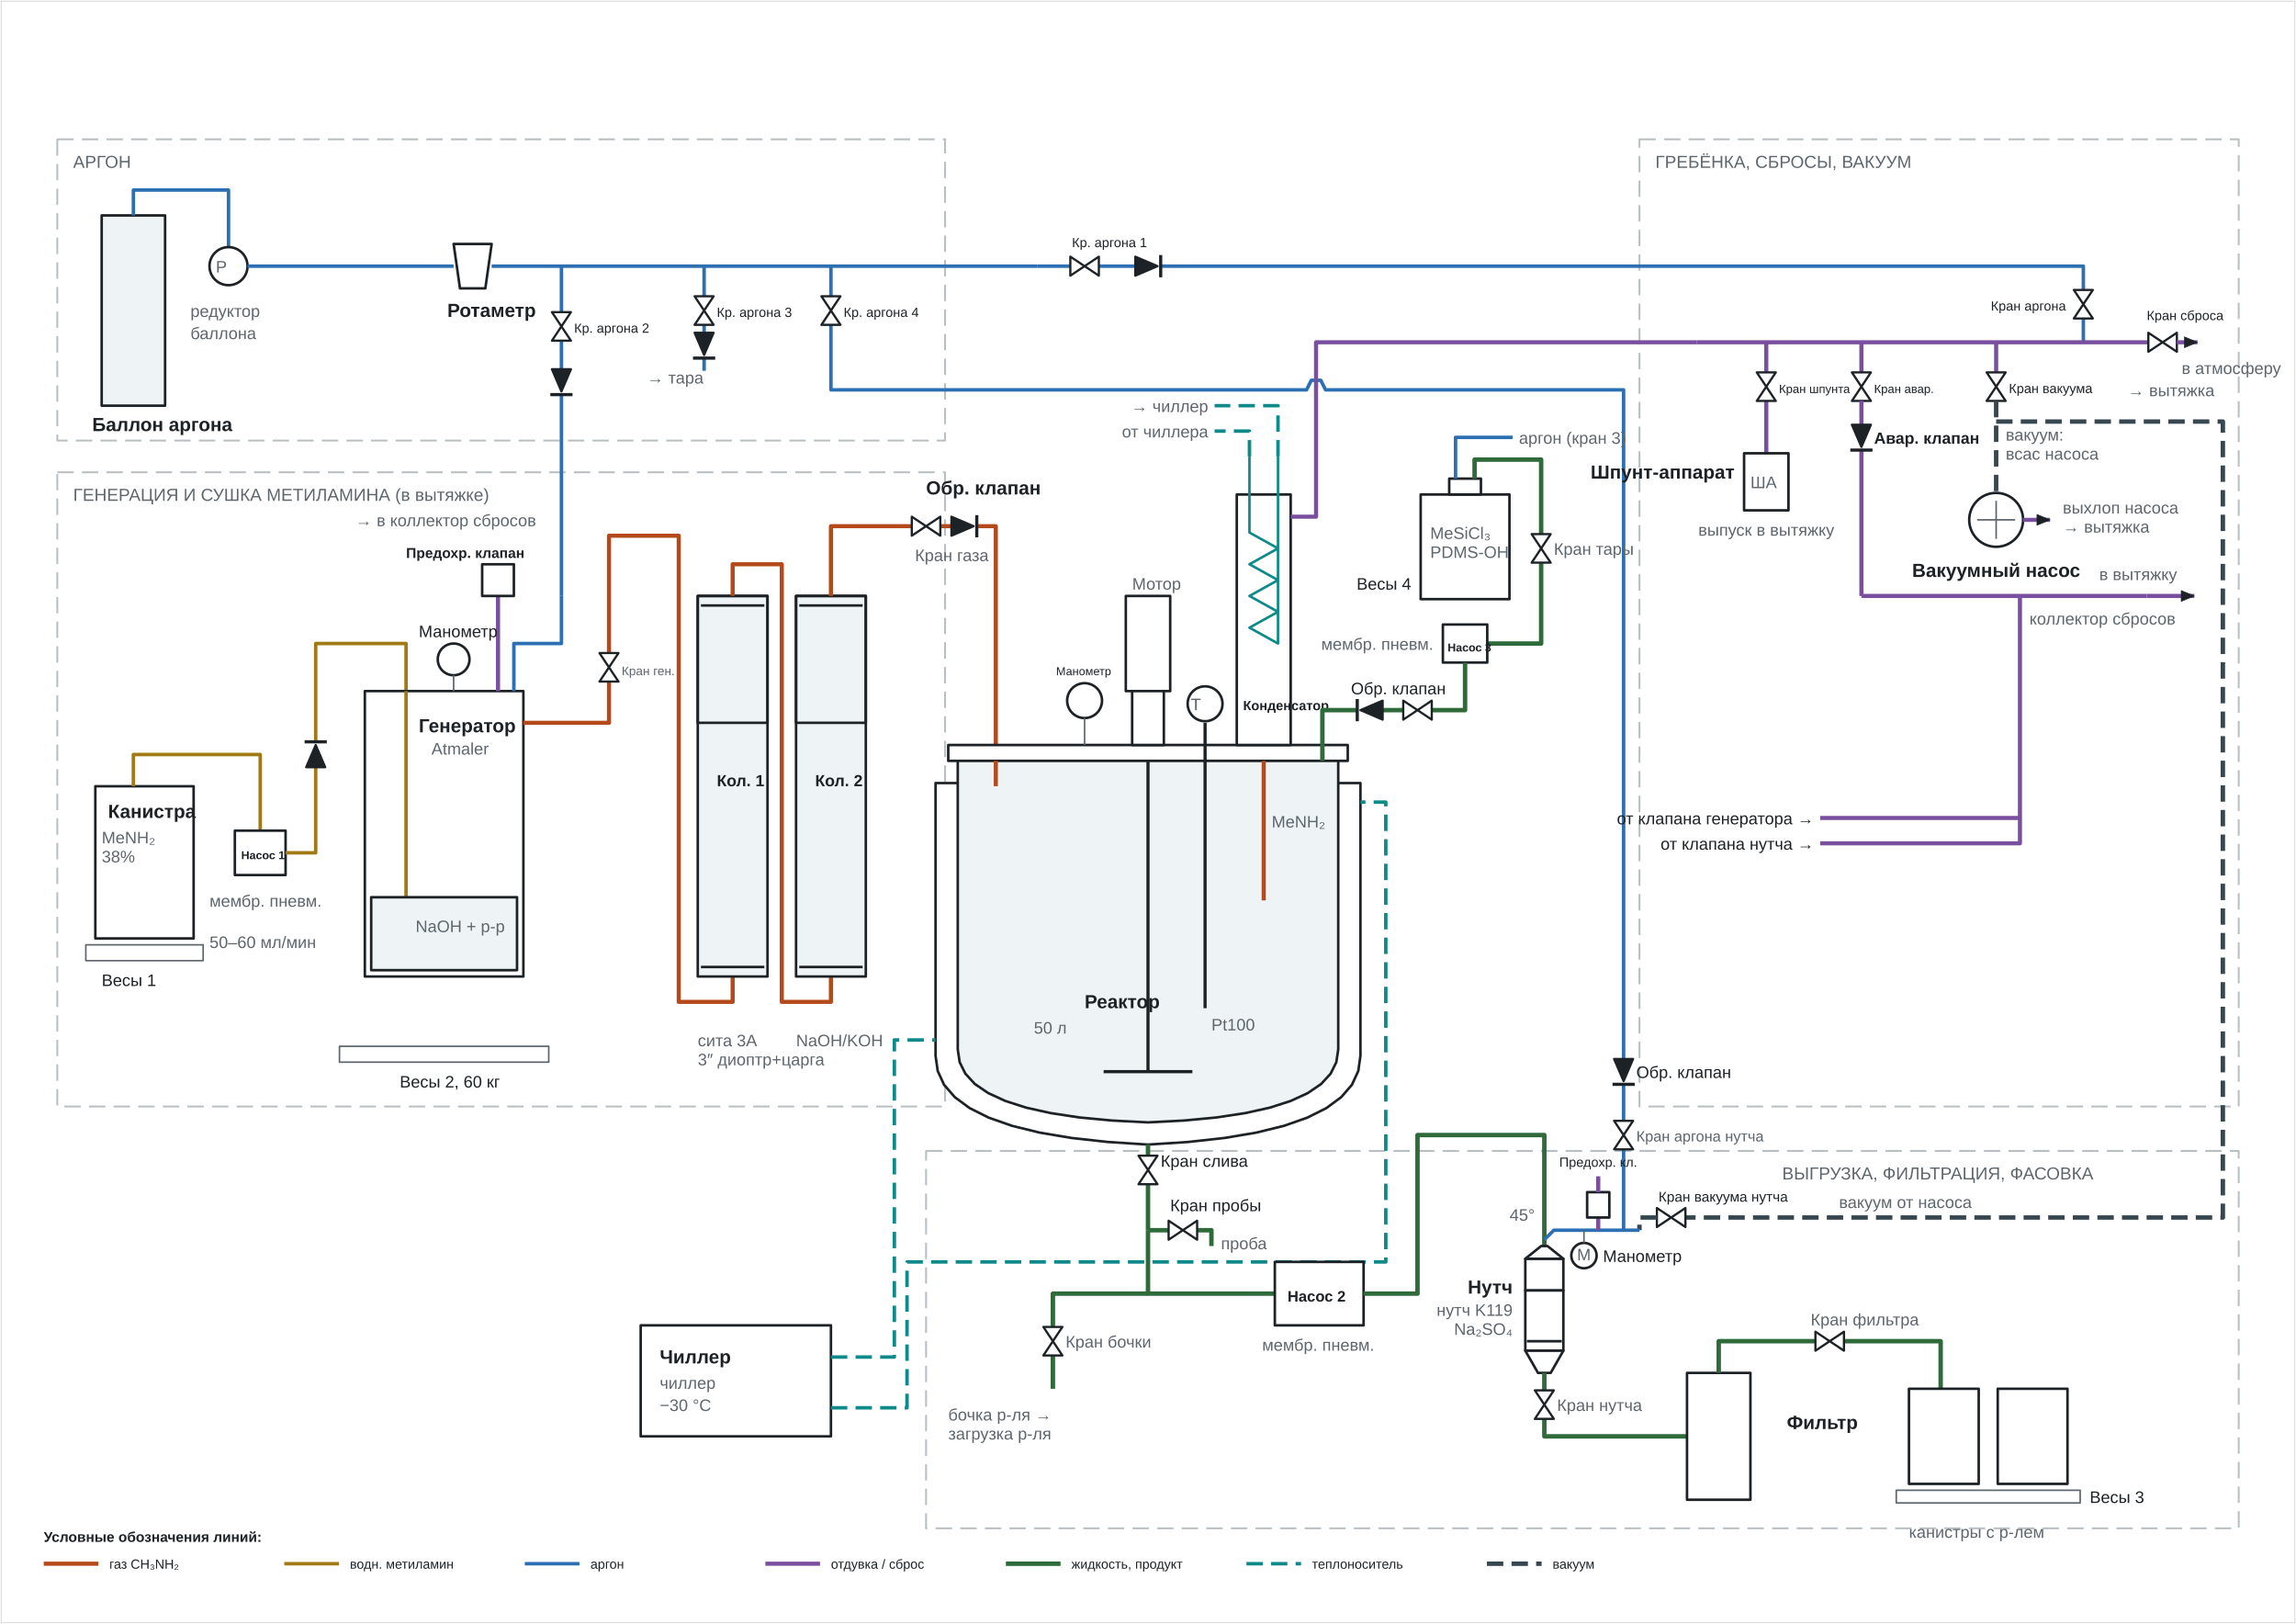
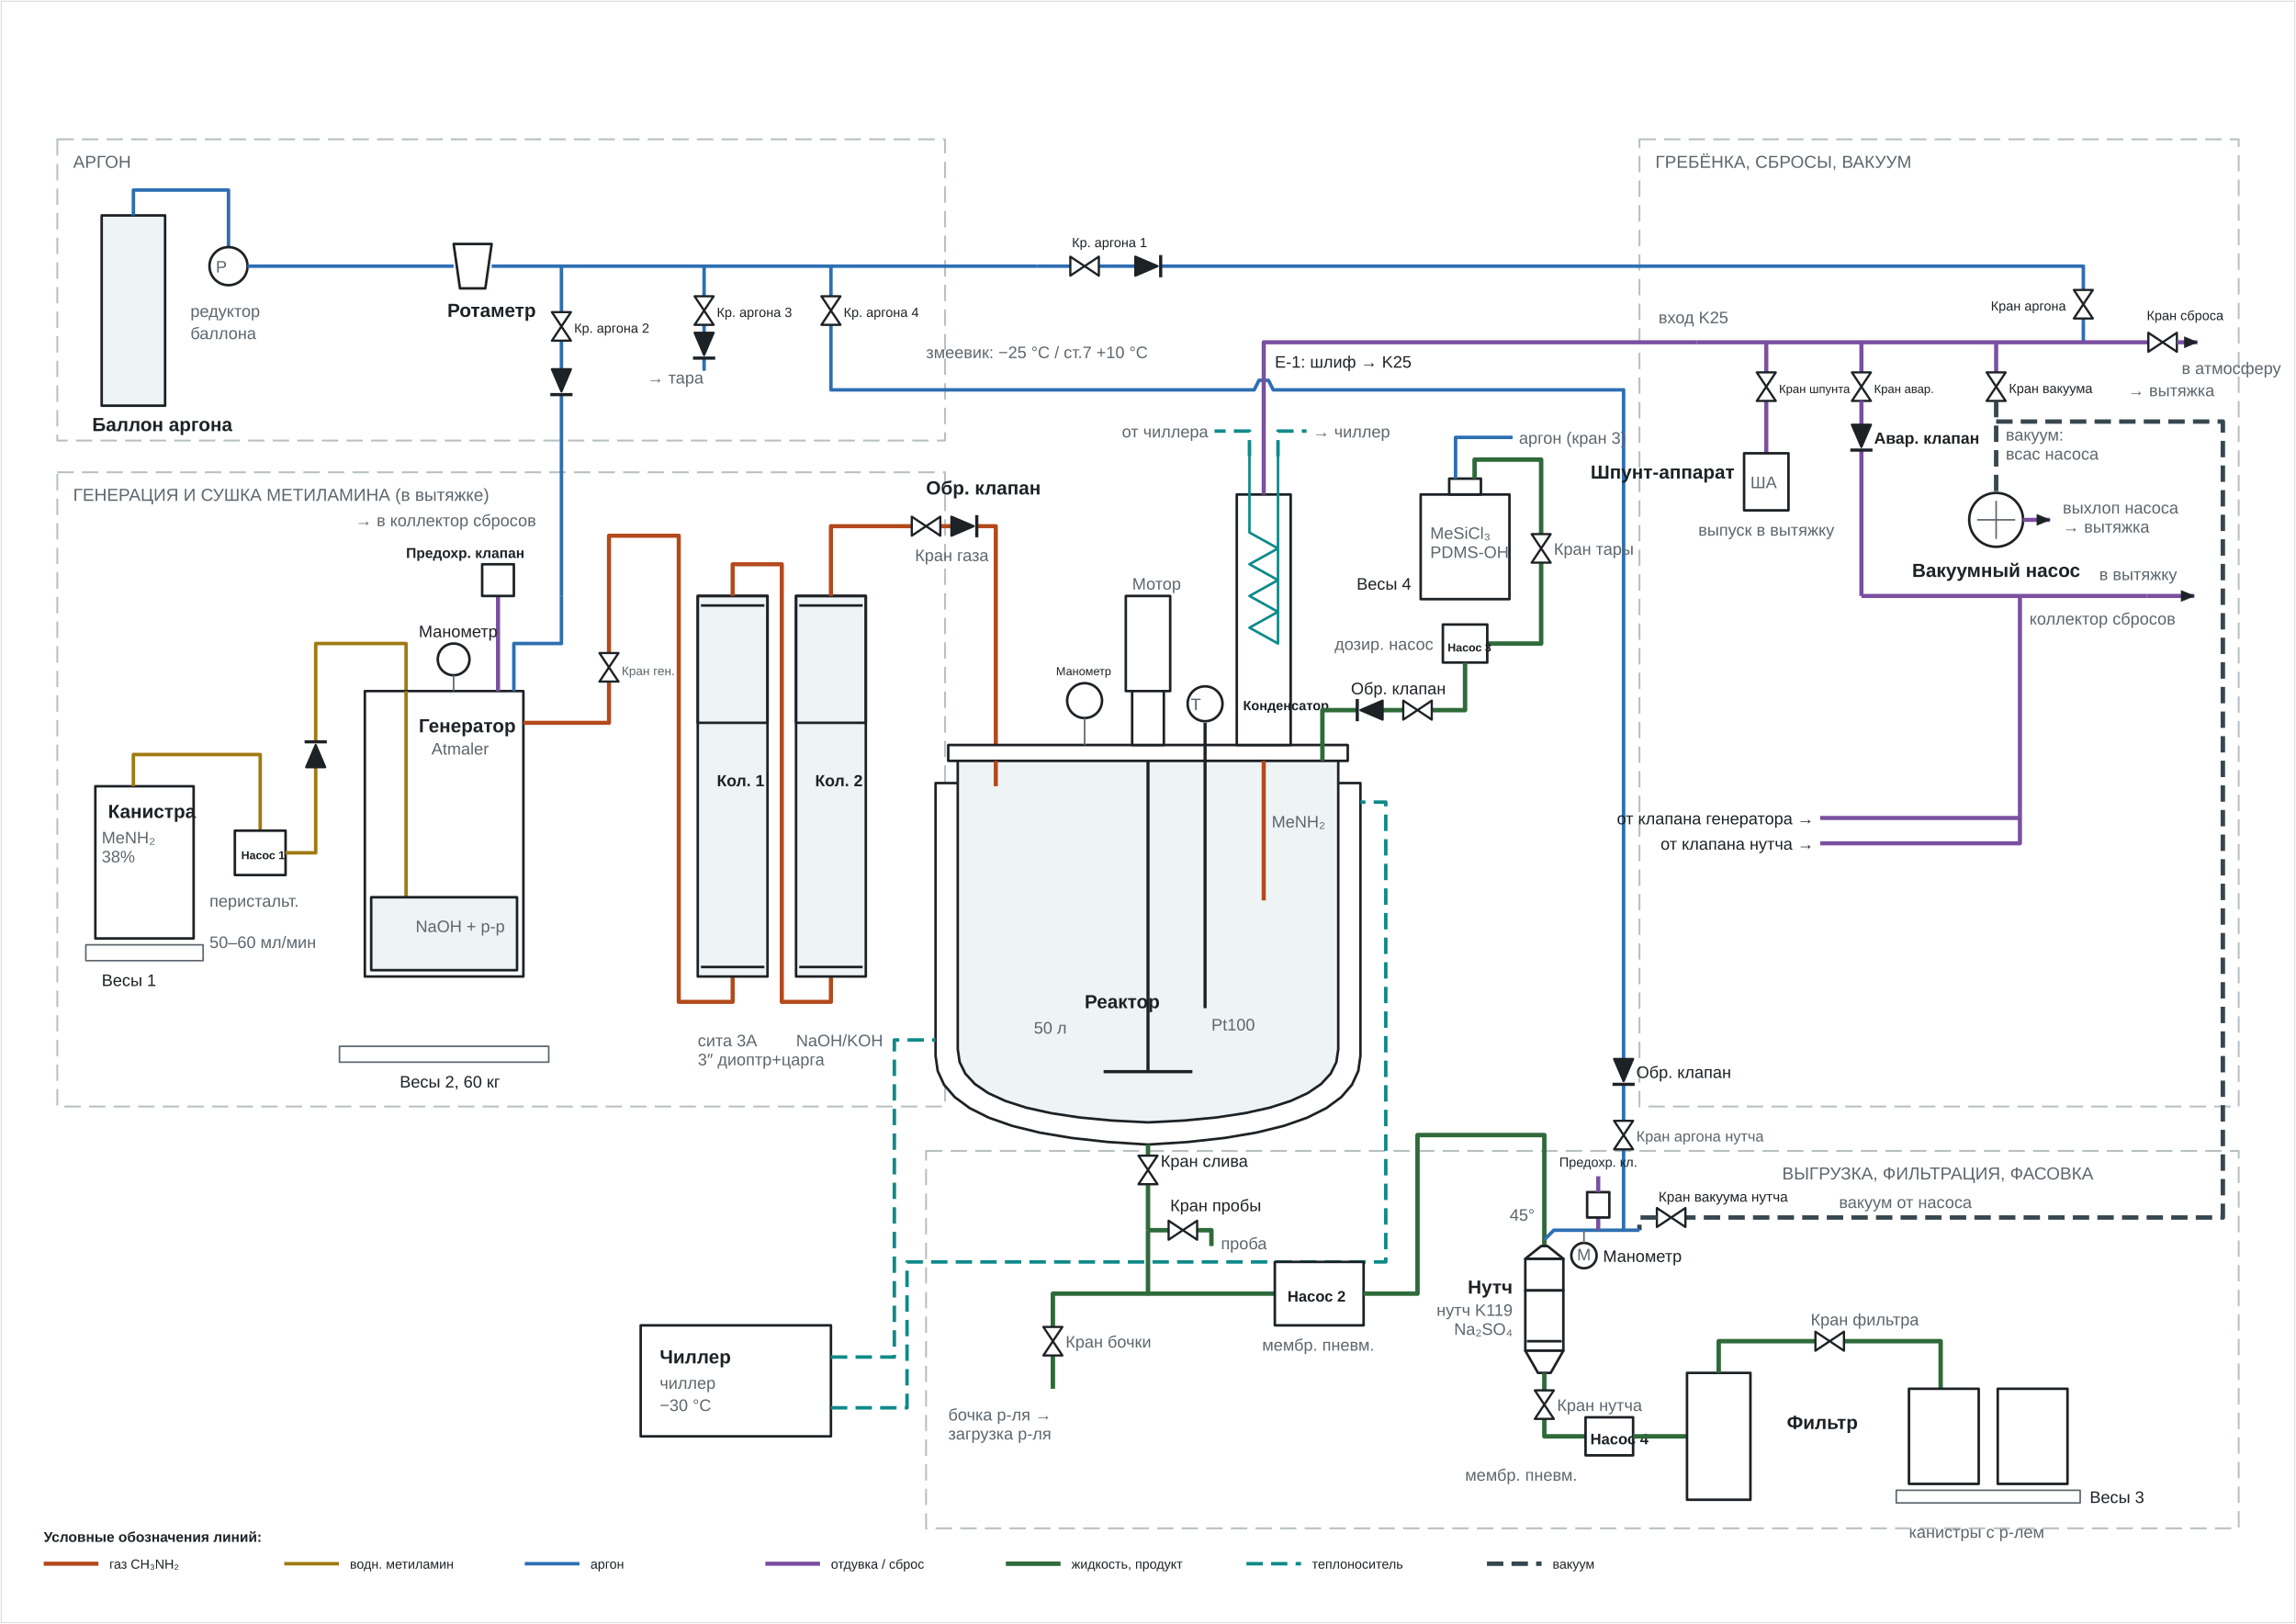
<svg xmlns="http://www.w3.org/2000/svg" viewBox="0 0 420.0 297.0" width="420.0mm" height="297.0mm" font-family="Arial, 'Liberation Sans', sans-serif">
  <rect width="100%" height="100%" fill="#fff" />
  <path d="M0.20,0.20 L419.80,0.20 L419.80,296.80 L0.20,296.80 Z" fill="none" stroke="#bbbbbb" stroke-width="0.1" stroke-linejoin="round" />
  <path d="M10.48,25.48 L172.88,25.48 L172.88,80.58 L10.48,80.58 Z" fill="none" stroke="#b9c0c3" stroke-width="0.348" stroke-dasharray="3 1.5" stroke-linejoin="round" />
  <text x="13.38" y="30.70" font-size="3.19" text-anchor="start" fill="#5d666d">АРГОН</text>
  <path d="M10.48,86.38 L172.88,86.38 L172.88,202.38 L10.48,202.38 Z" fill="none" stroke="#b9c0c3" stroke-width="0.348" stroke-dasharray="3 1.5" stroke-linejoin="round" />
  <text x="13.38" y="91.60" font-size="3.19" text-anchor="start" fill="#5d666d">ГЕНЕРАЦИЯ И СУШКА МЕТИЛАМИНА (в вытяжке)</text>
  <path d="M299.90,25.48 L409.52,25.48 L409.52,202.38 L299.90,202.38 Z" fill="none" stroke="#b9c0c3" stroke-width="0.348" stroke-dasharray="3 1.5" stroke-linejoin="round" />
  <text x="302.80" y="30.70" font-size="3.19" text-anchor="start" fill="#5d666d">ГРЕБЁНКА, СБРОСЫ, ВАКУУМ</text>
  <path d="M169.40,210.50 L409.52,210.50 L409.52,279.52 L169.40,279.52 Z" fill="none" stroke="#b9c0c3" stroke-width="0.348" stroke-dasharray="3 1.5" stroke-linejoin="round" />
  <text x="326.00" y="215.72" font-size="3.19" text-anchor="start" fill="#5d666d">ВЫГРУЗКА, ФИЛЬТРАЦИЯ, ФАСОВКА</text>
  <path d="M18.60,39.40 L30.20,39.40 L30.20,74.20 L18.60,74.20 Z" fill="#eef3f5" stroke="#1d2226" stroke-width="0.464" stroke-linejoin="round" />
  <text x="16.86" y="78.84" font-size="3.48" text-anchor="start" fill="#1d2226" font-weight="bold">Баллон аргона</text>
  <path d="M24.40,39.40 L24.40,34.76 L41.80,34.76 L41.80,45.20" fill="none" stroke="#2d6fb3" stroke-width="0.638" stroke-linejoin="round" />
  <circle cx="41.80" cy="48.68" r="3.48" fill="#ffffff" stroke="#1d2226" stroke-width="0.464" />
  <text x="39.48" y="49.84" font-size="3.045" text-anchor="start" fill="#5d666d">Р</text>
  <text x="34.84" y="57.96" font-size="3.045" text-anchor="start" fill="#5d666d">редуктор</text>
  <text x="34.84" y="62.02" font-size="3.045" text-anchor="start" fill="#5d666d">баллона</text>
  <path d="M45.28,48.68 L82.98,48.68" fill="none" stroke="#2d6fb3" stroke-width="0.638" stroke-linejoin="round" />
  <path d="M82.98,44.62 L89.94,44.62 L88.78,52.74 L84.14,52.74 Z" fill="#ffffff" stroke="#1d2226" stroke-width="0.464" stroke-linejoin="round" />
  <text x="81.82" y="57.96" font-size="3.48" text-anchor="start" fill="#1d2226" font-weight="bold">Ротаметр</text>
  <path d="M89.94,48.68 L169.40,48.68 L189.70,48.68" fill="none" stroke="#2d6fb3" stroke-width="0.638" stroke-linejoin="round" />
  <path d="M102.70,48.68 L102.70,57.09" fill="none" stroke="#2d6fb3" stroke-width="0.638" stroke-linejoin="round" />
  <path d="M102.70,62.31 L102.70,67.53" fill="none" stroke="#2d6fb3" stroke-width="0.638" stroke-linejoin="round" />
  <path d="M102.70,72.17 L102.70,109.00" fill="none" stroke="#2d6fb3" stroke-width="0.638" stroke-linejoin="round" />
  <path d="M100.96,57.09 L104.44,62.31 L100.96,62.31 L104.44,57.09 Z" fill="#ffffff" stroke="#1d2226" stroke-width="0.406" stroke-linejoin="round" />
  <text x="105.02" y="60.86" font-size="2.436" text-anchor="start" fill="#1d2226">Кр. аргона 2</text>
  <path d="M100.96,67.53 L102.70,71.59 L104.44,67.53 Z" fill="#1d2226" stroke="#1d2226" stroke-width="0.406" stroke-linejoin="round" />
  <path d="M100.67,72.17 L104.73,72.17" fill="none" stroke="#1d2226" stroke-width="0.58" stroke-linejoin="round" />
  <path d="M128.80,48.68 L128.80,54.19" fill="none" stroke="#2d6fb3" stroke-width="0.638" stroke-linejoin="round" />
  <path d="M128.80,59.41 L128.80,60.86" fill="none" stroke="#2d6fb3" stroke-width="0.638" stroke-linejoin="round" />
  <path d="M128.80,65.50 L128.80,67.82" fill="none" stroke="#2d6fb3" stroke-width="0.638" stroke-linejoin="round" />
  <path d="M127.06,54.19 L130.54,59.41 L127.06,59.41 L130.54,54.19 Z" fill="#ffffff" stroke="#1d2226" stroke-width="0.406" stroke-linejoin="round" />
  <path d="M127.06,60.86 L128.80,64.92 L130.54,60.86 Z" fill="#1d2226" stroke="#1d2226" stroke-width="0.406" stroke-linejoin="round" />
  <path d="M126.77,65.50 L130.83,65.50" fill="none" stroke="#1d2226" stroke-width="0.58" stroke-linejoin="round" />
  <text x="131.12" y="57.96" font-size="2.436" text-anchor="start" fill="#1d2226">Кр. аргона 3</text>
  <text x="118.36" y="70.14" font-size="3.045" text-anchor="start" fill="#5d666d">→ тара</text>
  <path d="M152.00,48.68 L152.00,54.19" fill="none" stroke="#2d6fb3" stroke-width="0.638" stroke-linejoin="round" />
-   <path d="M152.00,59.41 L152.00,71.30 L239.00,71.30 L239.87,69.56 L241.61,69.56 L242.48,71.30 L297.00,71.30 L297.00,193.68" fill="none" stroke="#2d6fb3" stroke-width="0.638" stroke-linejoin="round" />
+   <path d="M152.00,59.41 L152.00,71.30 L229.43,71.30 L230.30,69.56 L232.04,69.56 L232.91,71.30 L297.00,71.30 L297.00,193.68" fill="none" stroke="#2d6fb3" stroke-width="0.638" stroke-linejoin="round" />
  <path d="M297.00,198.32 L297.00,204.99" fill="none" stroke="#2d6fb3" stroke-width="0.638" stroke-linejoin="round" />
  <path d="M297.00,210.21 L297.00,225.00" fill="none" stroke="#2d6fb3" stroke-width="0.638" stroke-linejoin="round" />
  <path d="M150.26,54.19 L153.74,59.41 L150.26,59.41 L153.74,54.19 Z" fill="#ffffff" stroke="#1d2226" stroke-width="0.406" stroke-linejoin="round" />
  <text x="154.32" y="57.96" font-size="2.436" text-anchor="start" fill="#1d2226">Кр. аргона 4</text>
  <path d="M295.26,193.68 L297.00,197.74 L298.74,193.68 Z" fill="#1d2226" stroke="#1d2226" stroke-width="0.406" stroke-linejoin="round" />
  <path d="M294.97,198.32 L299.03,198.32" fill="none" stroke="#1d2226" stroke-width="0.58" stroke-linejoin="round" />
  <text x="299.32" y="197.16" font-size="3.045" text-anchor="start" fill="#1d2226">Обр. клапан</text>
  <path d="M295.26,204.99 L298.74,210.21 L295.26,210.21 L298.74,204.99 Z" fill="#ffffff" stroke="#1d2226" stroke-width="0.406" stroke-linejoin="round" />
  <text x="299.32" y="208.76" font-size="2.74" text-anchor="start" fill="#5d666d">Кран аргона нутча</text>
  <path d="M189.70,48.68 L195.79,48.68" fill="none" stroke="#2d6fb3" stroke-width="0.638" stroke-linejoin="round" />
  <path d="M201.01,48.68 L207.68,48.68" fill="none" stroke="#2d6fb3" stroke-width="0.638" stroke-linejoin="round" />
  <path d="M212.32,48.68 L381.10,48.68 L381.10,53.03" fill="none" stroke="#2d6fb3" stroke-width="0.638" stroke-linejoin="round" />
  <path d="M381.10,58.25 L381.10,62.60" fill="none" stroke="#2d6fb3" stroke-width="0.638" stroke-linejoin="round" />
  <path d="M195.79,46.94 L201.01,50.42 L201.01,46.94 L195.79,50.42 Z" fill="#ffffff" stroke="#1d2226" stroke-width="0.406" stroke-linejoin="round" />
  <text x="196.08" y="45.20" font-size="2.436" text-anchor="start" fill="#1d2226">Кр. аргона 1</text>
  <path d="M207.68,46.94 L211.74,48.68 L207.68,50.42 Z" fill="#1d2226" stroke="#1d2226" stroke-width="0.406" stroke-linejoin="round" />
  <path d="M212.32,46.65 L212.32,50.71" fill="none" stroke="#1d2226" stroke-width="0.58" stroke-linejoin="round" />
  <path d="M17.44,143.80 L35.42,143.80 L35.42,171.64 L17.44,171.64 Z" fill="#ffffff" stroke="#1d2226" stroke-width="0.464" stroke-linejoin="round" />
  <text x="19.76" y="149.60" font-size="3.48" text-anchor="start" fill="#1d2226" font-weight="bold">Канистра</text>
  <text x="18.60" y="154.24" font-size="3.045" text-anchor="start" fill="#5d666d">MeNH₂</text>
  <text x="18.60" y="157.72" font-size="3.045" text-anchor="start" fill="#5d666d">38%</text>
  <path d="M15.70,172.80 L37.16,172.80 L37.16,175.70 L15.70,175.70 Z" fill="none" stroke="#5d666d" stroke-width="0.29" stroke-linejoin="round" />
  <text x="18.60" y="180.34" font-size="3.045" text-anchor="start" fill="#1d2226">Весы 1</text>
  <path d="M24.40,143.80 L24.40,138.00 L47.60,138.00 L47.60,151.92" fill="none" stroke="#a07a12" stroke-width="0.638" stroke-linejoin="round" />
  <path d="M42.96,151.92 L52.24,151.92 L52.24,160.04 L42.96,160.04 Z" fill="#ffffff" stroke="#1d2226" stroke-width="0.464" stroke-linejoin="round" />
  <text x="44.12" y="157.14" font-size="2.088" text-anchor="start" fill="#1d2226" font-weight="bold">Насос 1</text>
-   <text x="38.32" y="165.84" font-size="3.045" text-anchor="start" fill="#5d666d">мембр. пневм.</text>
+   <text x="38.32" y="165.84" font-size="3.045" text-anchor="start" fill="#5d666d">перистальт.</text>
  <text x="38.32" y="173.38" font-size="3.045" text-anchor="start" fill="#5d666d">50–60 мл/мин</text>
  <path d="M52.24,155.98 L57.75,155.98 L57.75,140.32" fill="none" stroke="#a07a12" stroke-width="0.638" stroke-linejoin="round" />
  <path d="M57.75,135.68 L57.75,117.70 L74.28,117.70 L74.28,126.40" fill="none" stroke="#a07a12" stroke-width="0.638" stroke-linejoin="round" />
  <path d="M56.01,140.32 L57.75,136.26 L59.49,140.32 Z" fill="#1d2226" stroke="#1d2226" stroke-width="0.406" stroke-linejoin="round" />
  <path d="M55.72,135.68 L59.78,135.68" fill="none" stroke="#1d2226" stroke-width="0.58" stroke-linejoin="round" />
  <path d="M66.74,126.40 L95.74,126.40 L95.74,178.60 L66.74,178.60 Z" fill="#ffffff" stroke="#1d2226" stroke-width="0.464" stroke-linejoin="round" />
  <path d="M74.28,126.40 L74.28,172.80" fill="none" stroke="#a07a12" stroke-width="0.638" stroke-linejoin="round" />
  <path d="M67.90,164.10 L94.58,164.10 L94.58,177.44 L67.90,177.44 Z" fill="#eef3f5" stroke="#1d2226" stroke-width="0.464" stroke-linejoin="round" />
  <text x="76.02" y="170.48" font-size="3.045" text-anchor="start" fill="#5d666d">NaOH + р-р</text>
  <text x="76.60" y="133.94" font-size="3.48" text-anchor="start" fill="#1d2226" font-weight="bold">Генератор</text>
  <text x="78.92" y="138.00" font-size="3.045" text-anchor="start" fill="#5d666d">Atmaler</text>
  <path d="M62.10,191.36 L100.38,191.36 L100.38,194.26 L62.10,194.26 Z" fill="none" stroke="#5d666d" stroke-width="0.29" stroke-linejoin="round" />
  <text x="73.12" y="198.90" font-size="3.045" text-anchor="start" fill="#1d2226">Весы 2, 60 кг</text>
  <path d="M91.10,126.40 L91.10,117.70 L91.10,109.00" fill="none" stroke="#7a4fa0" stroke-width="0.754" stroke-linejoin="round" />
  <path d="M88.20,103.20 L94.00,103.20 L94.00,109.00 L88.20,109.00 Z" fill="#ffffff" stroke="#1d2226" stroke-width="0.464" stroke-linejoin="round" />
  <text x="74.28" y="102.04" font-size="2.61" text-anchor="start" fill="#1d2226" font-weight="bold">Предохр. клапан</text>
  <text x="65.00" y="96.24" font-size="3.045" text-anchor="start" fill="#5d666d">→ в коллектор сбросов</text>
  <circle cx="82.98" cy="120.60" r="2.90" fill="#ffffff" stroke="#1d2226" stroke-width="0.464" />
  <path d="M82.98,123.50 L82.98,126.40" fill="none" stroke="#5d666d" stroke-width="0.29" stroke-linejoin="round" />
  <text x="76.60" y="116.54" font-size="3.045" text-anchor="start" fill="#1d2226">Манометр</text>
  <path d="M102.70,109.00 L102.70,117.70 L94.00,117.70 L94.00,126.40" fill="none" stroke="#2d6fb3" stroke-width="0.638" stroke-linejoin="round" />
  <path d="M95.74,132.20 L111.40,132.20 L111.40,124.66" fill="none" stroke="#b4491b" stroke-width="0.754" stroke-linejoin="round" />
  <path d="M111.40,119.44 L111.40,97.98 L124.16,97.98 L124.16,183.24 L134.02,183.24 L134.02,178.60" fill="none" stroke="#b4491b" stroke-width="0.754" stroke-linejoin="round" />
  <path d="M109.66,119.44 L113.14,124.66 L109.66,124.66 L113.14,119.44 Z" fill="#ffffff" stroke="#1d2226" stroke-width="0.406" stroke-linejoin="round" />
  <text x="113.72" y="123.50" font-size="2.284" text-anchor="start" fill="#5d666d">Кран ген.</text>
  <path d="M127.64,109.00 L140.40,109.00 L140.40,178.60 L127.64,178.60 Z" fill="#eef3f5" stroke="#1d2226" stroke-width="0.464" stroke-linejoin="round" />
  <path d="M127.64,109.00 L140.40,109.00 L140.40,132.20 L127.64,132.20 Z" fill="none" stroke="#1d2226" stroke-width="0.464" stroke-linejoin="round" />
  <path d="M128.22,110.74 L139.82,110.74" fill="none" stroke="#1d2226" stroke-width="0.464" stroke-linejoin="round" />
  <path d="M128.22,176.86 L139.82,176.86" fill="none" stroke="#1d2226" stroke-width="0.464" stroke-linejoin="round" />
  <text x="131.12" y="143.80" font-size="2.958" text-anchor="start" fill="#1d2226" font-weight="bold">Кол. 1</text>
  <text x="127.64" y="191.36" font-size="3.045" text-anchor="start" fill="#5d666d">сита 3А</text>
  <text x="127.64" y="194.84" font-size="3.045" text-anchor="start" fill="#5d666d">3″ диоптр+царга</text>
  <path d="M134.02,109.00 L134.02,103.20 L143.01,103.20 L143.01,183.24 L152.00,183.24 L152.00,178.60" fill="none" stroke="#b4491b" stroke-width="0.754" stroke-linejoin="round" />
  <path d="M145.62,109.00 L158.38,109.00 L158.38,178.60 L145.62,178.60 Z" fill="#eef3f5" stroke="#1d2226" stroke-width="0.464" stroke-linejoin="round" />
  <path d="M145.62,109.00 L158.38,109.00 L158.38,132.20 L145.62,132.20 Z" fill="none" stroke="#1d2226" stroke-width="0.464" stroke-linejoin="round" />
  <path d="M146.20,110.74 L157.80,110.74" fill="none" stroke="#1d2226" stroke-width="0.464" stroke-linejoin="round" />
  <path d="M146.20,176.86 L157.80,176.86" fill="none" stroke="#1d2226" stroke-width="0.464" stroke-linejoin="round" />
  <text x="149.10" y="143.80" font-size="2.958" text-anchor="start" fill="#1d2226" font-weight="bold">Кол. 2</text>
  <text x="145.62" y="191.36" font-size="3.045" text-anchor="start" fill="#5d666d">NaOH/KOH</text>
  <path d="M152.00,109.00 L152.00,96.24 L166.79,96.24" fill="none" stroke="#b4491b" stroke-width="0.754" stroke-linejoin="round" />
  <path d="M172.01,96.24 L174.04,96.24" fill="none" stroke="#b4491b" stroke-width="0.754" stroke-linejoin="round" />
  <path d="M178.68,96.24 L182.16,96.24 L182.16,136.26" fill="none" stroke="#b4491b" stroke-width="0.754" stroke-linejoin="round" />
  <path d="M166.79,94.50 L172.01,97.98 L172.01,94.50 L166.79,97.98 Z" fill="#ffffff" stroke="#1d2226" stroke-width="0.406" stroke-linejoin="round" />
  <text x="167.37" y="102.62" font-size="3.045" text-anchor="start" fill="#5d666d">Кран газа</text>
  <path d="M174.04,94.50 L178.10,96.24 L174.04,97.98 Z" fill="#1d2226" stroke="#1d2226" stroke-width="0.406" stroke-linejoin="round" />
  <path d="M178.68,94.21 L178.68,98.27" fill="none" stroke="#1d2226" stroke-width="0.58" stroke-linejoin="round" />
  <text x="169.40" y="90.44" font-size="3.48" text-anchor="start" fill="#1d2226" font-weight="bold">Обр. клапан</text>
  <path d="M171.14,143.22 L171.14,193.10 L171.53,195.87 L172.69,198.39 L174.64,200.65 L177.36,202.66 L180.85,204.41 L185.13,205.91 L190.18,207.15 L196.01,208.13 L202.62,208.86 L210.00,209.34 L217.38,208.86 L223.99,208.13 L229.82,207.15 L234.87,205.91 L239.14,204.41 L242.64,202.66 L245.36,200.65 L247.31,198.39 L248.47,195.87 L248.86,193.10 L248.86,143.22 Z" fill="#ffffff" stroke="#1d2226" stroke-width="0.464" stroke-linejoin="round" />
  <path d="M175.20,138.00 L175.20,191.94 L175.55,194.27 L176.59,196.37 L178.33,198.26 L180.77,199.92 L183.90,201.36 L187.73,202.59 L192.25,203.59 L197.47,204.38 L203.39,204.94 L210.00,205.28 L216.61,204.94 L222.53,204.38 L227.75,203.59 L232.27,202.59 L236.10,201.36 L239.23,199.92 L241.67,198.26 L243.41,196.37 L244.45,194.27 L244.80,191.94 L244.80,138.00 Z" fill="#eef3f5" stroke="#1d2226" stroke-width="0.464" stroke-linejoin="round" />
  <path d="M173.46,136.26 L246.54,136.26 L246.54,139.16 L173.46,139.16 Z" fill="#ffffff" stroke="#1d2226" stroke-width="0.464" stroke-linejoin="round" />
  <text x="198.40" y="184.40" font-size="3.48" text-anchor="start" fill="#1d2226" font-weight="bold">Реактор</text>
  <text x="189.12" y="189.04" font-size="3.045" text-anchor="start" fill="#5d666d">50 л</text>
  <path d="M182.16,139.16 L182.16,143.80" fill="none" stroke="#b4491b" stroke-width="0.754" stroke-linejoin="round" />
  <path d="M231.17,139.16 L231.17,164.68" fill="none" stroke="#b4491b" stroke-width="0.754" stroke-linejoin="round" />
  <text x="232.62" y="151.34" font-size="3.045" text-anchor="start" fill="#5d666d">MeNH₂</text>
  <circle cx="198.40" cy="128.14" r="3.19" fill="#ffffff" stroke="#1d2226" stroke-width="0.464" />
  <path d="M198.40,131.33 L198.40,136.26" fill="none" stroke="#5d666d" stroke-width="0.29" stroke-linejoin="round" />
  <text x="193.18" y="123.50" font-size="2.131" text-anchor="start" fill="#1d2226">Манометр</text>
  <path d="M205.94,109.00 L214.06,109.00 L214.06,126.40 L205.94,126.40 Z" fill="#ffffff" stroke="#1d2226" stroke-width="0.464" stroke-linejoin="round" />
  <text x="207.10" y="107.84" font-size="3.045" text-anchor="start" fill="#5d666d">Мотор</text>
  <path d="M207.10,126.40 L212.90,126.40 L212.90,136.26 L207.10,136.26 Z" fill="#ffffff" stroke="#1d2226" stroke-width="0.464" stroke-linejoin="round" />
  <path d="M210.00,139.16 L210.00,196.00" fill="none" stroke="#1d2226" stroke-width="0.58" stroke-linejoin="round" />
  <path d="M201.88,196.00 L218.12,196.00" fill="none" stroke="#1d2226" stroke-width="0.58" stroke-linejoin="round" />
  <path d="M220.44,132.20 L220.44,184.40" fill="none" stroke="#1d2226" stroke-width="0.58" stroke-linejoin="round" />
  <circle cx="220.44" cy="128.72" r="3.19" fill="#ffffff" stroke="#1d2226" stroke-width="0.464" />
  <text x="217.83" y="129.88" font-size="3.045" text-anchor="start" fill="#5d666d">Т</text>
  <text x="221.60" y="188.46" font-size="3.045" text-anchor="start" fill="#5d666d">Pt100</text>
  <path d="M226.24,90.44 L236.10,90.44 L236.10,136.26 L226.24,136.26 Z" fill="#ffffff" stroke="#1d2226" stroke-width="0.464" stroke-linejoin="round" />
  <path d="M228.56,83.48 L228.56,97.40 L233.78,100.30 L228.56,103.20 L233.78,106.10 L228.56,109.00 L233.78,111.90 L228.56,114.80 L233.78,117.70 L233.78,83.48" fill="none" stroke="#0f8a8a" stroke-width="0.464" stroke-linejoin="round" />
  <path d="M228.56,83.48 L228.56,78.84 L222.18,78.84" fill="none" stroke="#0f8a8a" stroke-width="0.638" stroke-dasharray="3 1.5" stroke-linejoin="round" />
-   <path d="M233.78,83.48 L233.78,74.20 L222.18,74.20" fill="none" stroke="#0f8a8a" stroke-width="0.638" stroke-dasharray="3 1.5" stroke-linejoin="round" />
-   <text x="221.02" y="75.36" font-size="3.045" text-anchor="end" fill="#5d666d">→ чиллер</text>
+   <path d="M233.78,83.48 L233.78,78.84 L239.00,78.84" fill="none" stroke="#0f8a8a" stroke-width="0.638" stroke-dasharray="3 1.5" stroke-linejoin="round" />
+   <text x="240.16" y="80.00" font-size="3.045" text-anchor="start" fill="#5d666d">→ чиллер</text>
  <text x="221.02" y="80.00" font-size="3.045" text-anchor="end" fill="#5d666d">от чиллера</text>
  <text x="227.40" y="129.88" font-size="2.436" text-anchor="start" fill="#1d2226" font-weight="bold">Конденсатор</text>
+   <text x="169.40" y="65.50" font-size="3.045" text-anchor="start" fill="#5d666d">змеевик: −25 °C / ст.7 +10 °C</text>
  <path d="M259.88,90.44 L276.12,90.44 L276.12,109.58 L259.88,109.58 Z" fill="#ffffff" stroke="#1d2226" stroke-width="0.464" stroke-linejoin="round" />
  <path d="M265.10,87.54 L270.90,87.54 L270.90,90.44 L265.10,90.44 Z" fill="#ffffff" stroke="#1d2226" stroke-width="0.464" stroke-linejoin="round" />
  <text x="261.62" y="98.56" font-size="3.045" text-anchor="start" fill="#5d666d">MeSiCl₃</text>
  <text x="261.62" y="102.04" font-size="3.045" text-anchor="start" fill="#5d666d">PDMS-OH</text>
  <text x="258.14" y="107.84" font-size="3.045" text-anchor="end" fill="#1d2226">Весы 4</text>
  <path d="M266.26,87.54 L266.26,80.00 L276.70,80.00" fill="none" stroke="#2d6fb3" stroke-width="0.638" stroke-linejoin="round" />
  <text x="277.86" y="81.16" font-size="3.045" text-anchor="start" fill="#5d666d">аргон (кран 3)</text>
  <path d="M269.74,87.54 L269.74,84.06 L281.92,84.06 L281.92,97.69" fill="none" stroke="#2f6b3a" stroke-width="0.812" stroke-linejoin="round" />
  <path d="M281.92,102.91 L281.92,117.70 L272.06,117.70" fill="none" stroke="#2f6b3a" stroke-width="0.812" stroke-linejoin="round" />
  <path d="M280.18,97.69 L283.66,102.91 L280.18,102.91 L283.66,97.69 Z" fill="#ffffff" stroke="#1d2226" stroke-width="0.406" stroke-linejoin="round" />
  <text x="284.24" y="101.46" font-size="3.045" text-anchor="start" fill="#5d666d">Кран тары</text>
  <path d="M263.94,114.22 L272.06,114.22 L272.06,121.18 L263.94,121.18 Z" fill="#ffffff" stroke="#1d2226" stroke-width="0.464" stroke-linejoin="round" />
  <text x="264.81" y="119.15" font-size="2.088" text-anchor="start" fill="#1d2226" font-weight="bold">Насос 3</text>
-   <text x="262.20" y="118.86" font-size="3.045" text-anchor="end" fill="#5d666d">мембр. пневм.</text>
+   <text x="262.20" y="118.86" font-size="3.045" text-anchor="end" fill="#5d666d">дозир. насос</text>
  <path d="M268.00,121.18 L268.00,129.88 L261.91,129.88" fill="none" stroke="#2f6b3a" stroke-width="0.812" stroke-linejoin="round" />
  <path d="M256.69,129.88 L252.92,129.88" fill="none" stroke="#2f6b3a" stroke-width="0.812" stroke-linejoin="round" />
  <path d="M248.28,129.88 L241.90,129.88 L241.90,139.16" fill="none" stroke="#2f6b3a" stroke-width="0.812" stroke-linejoin="round" />
  <path d="M256.69,128.14 L261.91,131.62 L261.91,128.14 L256.69,131.62 Z" fill="#ffffff" stroke="#1d2226" stroke-width="0.406" stroke-linejoin="round" />
  <path d="M252.92,128.14 L248.86,129.88 L252.92,131.62 Z" fill="#1d2226" stroke="#1d2226" stroke-width="0.406" stroke-linejoin="round" />
  <path d="M248.28,127.85 L248.28,131.91" fill="none" stroke="#1d2226" stroke-width="0.58" stroke-linejoin="round" />
  <text x="247.12" y="126.98" font-size="3.045" text-anchor="start" fill="#1d2226">Обр. клапан</text>
-   <path d="M236.10,94.50 L240.74,94.50 L240.74,62.60 L310.34,62.60" fill="none" stroke="#7a4fa0" stroke-width="0.754" stroke-linejoin="round" />
+   <path d="M231.17,90.44 L231.17,62.60 L310.34,62.60" fill="none" stroke="#7a4fa0" stroke-width="0.754" stroke-linejoin="round" />
+   <text x="233.20" y="67.24" font-size="3.045" text-anchor="start" fill="#1d2226">E-1: шлиф → K25</text>
  <path d="M117.20,242.40 L152.00,242.40 L152.00,262.70 L117.20,262.70 Z" fill="#ffffff" stroke="#1d2226" stroke-width="0.464" stroke-linejoin="round" />
  <text x="120.68" y="249.36" font-size="3.48" text-anchor="start" fill="#1d2226" font-weight="bold">Чиллер</text>
  <text x="120.68" y="254.00" font-size="3.045" text-anchor="start" fill="#5d666d">чиллер</text>
  <text x="120.68" y="258.06" font-size="3.045" text-anchor="start" fill="#5d666d">−30 °C</text>
  <path d="M152.00,248.20 L163.60,248.20 L163.60,190.20 L171.14,190.20" fill="none" stroke="#0f8a8a" stroke-width="0.638" stroke-dasharray="3 1.5" stroke-linejoin="round" />
  <path d="M152.00,257.48 L165.92,257.48 L165.92,230.80 L253.50,230.80 L253.50,146.70 L248.86,146.70" fill="none" stroke="#0f8a8a" stroke-width="0.638" stroke-dasharray="3 1.5" stroke-linejoin="round" />
  <path d="M310.34,62.60 L392.99,62.60" fill="none" stroke="#7a4fa0" stroke-width="0.754" stroke-linejoin="round" />
+   <text x="303.38" y="59.12" font-size="3.045" text-anchor="start" fill="#5d666d">вход K25</text>
  <path d="M323.10,62.60 L323.10,68.11" fill="none" stroke="#7a4fa0" stroke-width="0.754" stroke-linejoin="round" />
  <path d="M323.10,73.33 L323.10,82.90" fill="none" stroke="#7a4fa0" stroke-width="0.754" stroke-linejoin="round" />
  <path d="M321.36,68.11 L324.84,73.33 L321.36,73.33 L324.84,68.11 Z" fill="#ffffff" stroke="#1d2226" stroke-width="0.406" stroke-linejoin="round" />
  <text x="325.42" y="71.88" font-size="2.192" text-anchor="start" fill="#1d2226">Кран шпунта</text>
  <path d="M319.04,82.90 L327.16,82.90 L327.16,93.34 L319.04,93.34 Z" fill="#ffffff" stroke="#1d2226" stroke-width="0.464" stroke-linejoin="round" />
  <text x="320.20" y="89.28" font-size="3.045" text-anchor="start" fill="#5d666d">ША</text>
  <text x="317.30" y="87.54" font-size="3.48" text-anchor="end" fill="#1d2226" font-weight="bold">Шпунт-аппарат</text>
  <text x="323.10" y="97.98" font-size="3.045" text-anchor="middle" fill="#5d666d">выпуск в вытяжку</text>
  <path d="M340.50,62.60 L340.50,68.11" fill="none" stroke="#7a4fa0" stroke-width="0.754" stroke-linejoin="round" />
  <path d="M338.76,68.11 L342.24,73.33 L338.76,73.33 L342.24,68.11 Z" fill="#ffffff" stroke="#1d2226" stroke-width="0.406" stroke-linejoin="round" />
  <text x="342.82" y="71.88" font-size="2.192" text-anchor="start" fill="#1d2226">Кран авар.</text>
  <path d="M340.50,73.33 L340.50,77.68" fill="none" stroke="#7a4fa0" stroke-width="0.754" stroke-linejoin="round" />
  <path d="M340.50,82.32 L340.50,109.00" fill="none" stroke="#7a4fa0" stroke-width="0.754" stroke-linejoin="round" />
  <path d="M338.76,77.68 L340.50,81.74 L342.24,77.68 Z" fill="#1d2226" stroke="#1d2226" stroke-width="0.406" stroke-linejoin="round" />
  <path d="M338.47,82.32 L342.53,82.32" fill="none" stroke="#1d2226" stroke-width="0.58" stroke-linejoin="round" />
  <text x="342.82" y="81.16" font-size="2.958" text-anchor="start" fill="#1d2226" font-weight="bold">Авар. клапан</text>
  <path d="M365.15,62.60 L365.15,68.11" fill="none" stroke="#7a4fa0" stroke-width="0.754" stroke-linejoin="round" />
  <path d="M363.41,68.11 L366.89,73.33 L363.41,73.33 L366.89,68.11 Z" fill="#ffffff" stroke="#1d2226" stroke-width="0.406" stroke-linejoin="round" />
  <text x="367.47" y="71.88" font-size="2.436" text-anchor="start" fill="#1d2226">Кран вакуума</text>
  <path d="M365.15,73.33 L365.15,90.15" fill="none" stroke="#37474f" stroke-width="0.812" stroke-dasharray="3 1.5" stroke-linejoin="round" />
  <path d="M365.15,77.10 L406.62,77.10 L406.62,222.68 L308.31,222.68" fill="none" stroke="#37474f" stroke-width="0.812" stroke-dasharray="3 1.5" stroke-linejoin="round" />
  <path d="M303.09,220.94 L308.31,224.42 L308.31,220.94 L303.09,224.42 Z" fill="#ffffff" stroke="#1d2226" stroke-width="0.406" stroke-linejoin="round" />
  <path d="M303.09,222.68 L299.90,222.68 L299.90,225.00" fill="none" stroke="#37474f" stroke-width="0.812" stroke-dasharray="3 1.5" stroke-linejoin="round" />
  <text x="303.38" y="219.78" font-size="2.588" text-anchor="start" fill="#1d2226">Кран вакуума нутча</text>
  <text x="336.40" y="220.94" font-size="3.045" text-anchor="start" fill="#5d666d">вакуум от насоса</text>
  <text x="366.89" y="80.58" font-size="3.045" text-anchor="start" fill="#5d666d">вакуум:</text>
  <text x="366.89" y="84.06" font-size="3.045" text-anchor="start" fill="#5d666d">всас насоса</text>
  <circle cx="365.15" cy="95.08" r="4.93" fill="#ffffff" stroke="#1d2226" stroke-width="0.464" />
  <path d="M361.67,95.08 L368.63,95.08" fill="none" stroke="#5d666d" stroke-width="0.29" stroke-linejoin="round" />
  <path d="M365.15,91.60 L365.15,98.56" fill="none" stroke="#5d666d" stroke-width="0.29" stroke-linejoin="round" />
  <text x="365.15" y="105.52" font-size="3.48" text-anchor="middle" fill="#1d2226" font-weight="bold">Вакуумный насос</text>
  <path d="M370.08,95.08 L375.01,95.08" fill="none" stroke="#7a4fa0" stroke-width="0.754" stroke-linejoin="round" />
  <path d="M375.01,95.08 L372.61,96.08 L372.61,94.08 Z" fill="#1d2226" stroke="#1d2226" stroke-width="0.1" stroke-linejoin="round" />
  <text x="377.33" y="93.92" font-size="3.045" text-anchor="start" fill="#5d666d">выхлоп насоса</text>
  <text x="377.33" y="97.40" font-size="3.045" text-anchor="start" fill="#5d666d">→ вытяжка</text>
  <path d="M379.36,53.03 L382.84,58.25 L379.36,58.25 L382.84,53.03 Z" fill="#ffffff" stroke="#1d2226" stroke-width="0.406" stroke-linejoin="round" />
  <text x="377.92" y="56.80" font-size="2.436" text-anchor="end" fill="#1d2226">Кран аргона</text>
  <path d="M392.99,60.86 L398.21,64.34 L398.21,60.86 L392.99,64.34 Z" fill="#ffffff" stroke="#1d2226" stroke-width="0.406" stroke-linejoin="round" />
  <text x="392.70" y="58.54" font-size="2.436" text-anchor="start" fill="#1d2226">Кран сброса</text>
  <path d="M398.21,62.60 L401.98,62.60" fill="none" stroke="#7a4fa0" stroke-width="0.754" stroke-linejoin="round" />
  <path d="M401.98,62.60 L399.58,63.60 L399.58,61.60 Z" fill="#1d2226" stroke="#1d2226" stroke-width="0.1" stroke-linejoin="round" />
  <text x="399.08" y="68.40" font-size="3.045" text-anchor="start" fill="#5d666d">в атмосферу</text>
  <text x="389.22" y="72.46" font-size="3.045" text-anchor="start" fill="#5d666d">→ вытяжка</text>
  <path d="M340.50,109.00 L392.70,109.00" fill="none" stroke="#7a4fa0" stroke-width="0.754" stroke-linejoin="round" />
  <path d="M392.70,109.00 L401.40,109.00" fill="none" stroke="#7a4fa0" stroke-width="0.754" stroke-linejoin="round" />
  <path d="M401.40,109.00 L399.00,110.00 L399.00,108.00 Z" fill="#1d2226" stroke="#1d2226" stroke-width="0.1" stroke-linejoin="round" />
  <text x="371.24" y="114.22" font-size="3.045" text-anchor="start" fill="#5d666d">коллектор сбросов</text>
  <text x="384.00" y="106.10" font-size="3.045" text-anchor="start" fill="#5d666d">в вытяжку</text>
  <text x="331.80" y="150.76" font-size="3.045" text-anchor="end" fill="#1d2226">от клапана генератора →</text>
  <path d="M332.96,149.60 L369.50,149.60" fill="none" stroke="#7a4fa0" stroke-width="0.754" stroke-linejoin="round" />
  <text x="331.80" y="155.40" font-size="3.045" text-anchor="end" fill="#1d2226">от клапана нутча →</text>
  <path d="M332.96,154.24 L369.50,154.24 L369.50,109.00" fill="none" stroke="#7a4fa0" stroke-width="0.754" stroke-linejoin="round" />
  <path d="M210.00,209.34 L210.00,211.37" fill="none" stroke="#2f6b3a" stroke-width="0.812" stroke-linejoin="round" />
  <path d="M210.00,216.59 L210.00,225.00" fill="none" stroke="#2f6b3a" stroke-width="0.812" stroke-linejoin="round" />
  <path d="M208.26,211.37 L211.74,216.59 L208.26,216.59 L211.74,211.37 Z" fill="#ffffff" stroke="#1d2226" stroke-width="0.406" stroke-linejoin="round" />
  <text x="212.32" y="213.40" font-size="3.045" text-anchor="start" fill="#1d2226">Кран слива</text>
  <path d="M210.00,225.00 L210.00,236.60 L233.20,236.60" fill="none" stroke="#2f6b3a" stroke-width="0.812" stroke-linejoin="round" />
  <path d="M210.00,225.00 L213.77,225.00" fill="none" stroke="#2f6b3a" stroke-width="0.812" stroke-linejoin="round" />
  <path d="M218.99,225.00 L221.60,225.00 L221.60,227.90" fill="none" stroke="#2f6b3a" stroke-width="0.812" stroke-linejoin="round" />
  <path d="M213.77,223.26 L218.99,226.74 L218.99,223.26 L213.77,226.74 Z" fill="#ffffff" stroke="#1d2226" stroke-width="0.406" stroke-linejoin="round" />
  <text x="214.06" y="221.52" font-size="3.045" text-anchor="start" fill="#1d2226">Кран пробы</text>
  <text x="223.34" y="228.48" font-size="3.045" text-anchor="start" fill="#5d666d">проба</text>
  <path d="M210.00,236.60 L192.60,236.60 L192.60,242.69" fill="none" stroke="#2f6b3a" stroke-width="0.812" stroke-linejoin="round" />
  <path d="M192.60,247.91 L192.60,254.00" fill="none" stroke="#2f6b3a" stroke-width="0.812" stroke-linejoin="round" />
  <path d="M190.86,242.69 L194.34,247.91 L190.86,247.91 L194.34,242.69 Z" fill="#ffffff" stroke="#1d2226" stroke-width="0.406" stroke-linejoin="round" />
  <text x="194.92" y="246.46" font-size="3.045" text-anchor="start" fill="#5d666d">Кран бочки</text>
  <text x="173.46" y="259.80" font-size="3.045" text-anchor="start" fill="#5d666d">бочка р-ля →</text>
  <text x="173.46" y="263.28" font-size="3.045" text-anchor="start" fill="#5d666d">загрузка р-ля</text>
  <path d="M233.20,230.80 L249.44,230.80 L249.44,242.40 L233.20,242.40 Z" fill="#ffffff" stroke="#1d2226" stroke-width="0.464" stroke-linejoin="round" />
  <text x="235.52" y="238.05" font-size="2.784" text-anchor="start" fill="#1d2226" font-weight="bold">Насос 2</text>
  <text x="230.88" y="247.04" font-size="3.045" text-anchor="start" fill="#5d666d">мембр. пневм.</text>
  <path d="M249.44,236.60 L259.30,236.60 L259.30,207.60 L282.50,207.60 L282.50,227.90" fill="none" stroke="#2f6b3a" stroke-width="0.812" stroke-linejoin="round" />
  <path d="M281.92,227.90 L283.08,227.90 L285.98,230.22 L279.02,230.22 Z" fill="#ffffff" stroke="#1d2226" stroke-width="0.464" stroke-linejoin="round" />
  <path d="M279.02,230.22 L285.98,230.22 L285.98,236.02 L279.02,236.02 Z" fill="none" stroke="#1d2226" stroke-width="0.464" stroke-linejoin="round" />
  <path d="M279.02,236.02 L285.98,236.02 L285.98,247.04 L279.02,247.04 Z" fill="#ffffff" stroke="#1d2226" stroke-width="0.464" stroke-linejoin="round" />
  <path d="M279.31,245.30 L285.69,245.30" fill="none" stroke="#1d2226" stroke-width="0.464" stroke-linejoin="round" />
  <path d="M279.02,247.04 L285.98,247.04 L283.66,251.10 L281.34,251.10 Z" fill="#ffffff" stroke="#1d2226" stroke-width="0.464" stroke-linejoin="round" />
  <text x="276.70" y="236.60" font-size="3.48" text-anchor="end" fill="#1d2226" font-weight="bold">Нутч</text>
  <text x="276.70" y="240.66" font-size="3.045" text-anchor="end" fill="#5d666d">нутч K119</text>
  <text x="276.70" y="244.14" font-size="3.045" text-anchor="end" fill="#5d666d">Na₂SO₄</text>
  <path d="M282.50,226.74 L284.24,225.00 L299.90,225.00" fill="none" stroke="#2d6fb3" stroke-width="0.638" stroke-linejoin="round" />
  <text x="280.76" y="223.26" font-size="3.045" text-anchor="end" fill="#5d666d">45°</text>
  <circle cx="289.75" cy="229.64" r="2.32" fill="#ffffff" stroke="#1d2226" stroke-width="0.464" />
  <text x="289.75" y="230.51" font-size="3.045" text-anchor="middle" fill="#5d666d">М</text>
  <path d="M289.75,225.00 L289.75,227.32" fill="none" stroke="#5d666d" stroke-width="0.29" stroke-linejoin="round" />
  <text x="293.23" y="230.80" font-size="3.045" text-anchor="start" fill="#1d2226">Манометр</text>
  <path d="M292.36,225.00 L292.36,222.68" fill="none" stroke="#7a4fa0" stroke-width="0.754" stroke-linejoin="round" />
  <path d="M290.33,218.04 L294.39,218.04 L294.39,222.68 L290.33,222.68 Z" fill="#ffffff" stroke="#1d2226" stroke-width="0.464" stroke-linejoin="round" />
  <path d="M292.36,218.04 L292.36,215.14" fill="none" stroke="#7a4fa0" stroke-width="0.754" stroke-linejoin="round" />
  <text x="292.36" y="213.40" font-size="2.436" text-anchor="middle" fill="#1d2226">Предохр. кл.</text>
  <path d="M282.50,251.10 L282.50,254.29" fill="none" stroke="#2f6b3a" stroke-width="0.812" stroke-linejoin="round" />
-   <path d="M282.50,259.51 L282.50,262.70 L308.60,262.70" fill="none" stroke="#2f6b3a" stroke-width="0.812" stroke-linejoin="round" />
+   <path d="M282.50,259.51 L282.50,262.70 L290.04,262.70" fill="none" stroke="#2f6b3a" stroke-width="0.812" stroke-linejoin="round" />
+   <path d="M290.04,259.22 L298.74,259.22 L298.74,266.18 L290.04,266.18 Z" fill="#ffffff" stroke="#1d2226" stroke-width="0.464" stroke-linejoin="round" />
+   <text x="290.91" y="264.15" font-size="2.784" text-anchor="start" fill="#1d2226" font-weight="bold">Насос 4</text>
+   <text x="268.00" y="270.82" font-size="3.045" text-anchor="start" fill="#5d666d">мембр. пневм.</text>
+   <path d="M298.74,262.70 L308.60,262.70" fill="none" stroke="#2f6b3a" stroke-width="0.812" stroke-linejoin="round" />
  <path d="M280.76,254.29 L284.24,259.51 L280.76,259.51 L284.24,254.29 Z" fill="#ffffff" stroke="#1d2226" stroke-width="0.406" stroke-linejoin="round" />
  <text x="284.82" y="258.06" font-size="3.045" text-anchor="start" fill="#5d666d">Кран нутча</text>
  <path d="M308.60,251.10 L320.20,251.10 L320.20,274.30 L308.60,274.30 Z" fill="#ffffff" stroke="#1d2226" stroke-width="0.464" stroke-linejoin="round" />
  <text x="326.86" y="261.36" font-size="3.48" text-anchor="start" fill="#1d2226" font-weight="bold">Фильтр</text>
  <path d="M314.40,251.10 L314.40,245.30 L332.09,245.30" fill="none" stroke="#2f6b3a" stroke-width="0.812" stroke-linejoin="round" />
  <path d="M337.31,245.30 L355.00,245.30 L355.00,254.00" fill="none" stroke="#2f6b3a" stroke-width="0.812" stroke-linejoin="round" />
  <path d="M332.09,243.56 L337.31,247.04 L337.31,243.56 L332.09,247.04 Z" fill="#ffffff" stroke="#1d2226" stroke-width="0.406" stroke-linejoin="round" />
  <text x="331.22" y="242.40" font-size="3.045" text-anchor="start" fill="#5d666d">Кран фильтра</text>
  <path d="M349.20,254.00 L361.96,254.00 L361.96,271.40 L349.20,271.40 Z" fill="#ffffff" stroke="#1d2226" stroke-width="0.464" stroke-linejoin="round" />
  <path d="M365.44,254.00 L378.20,254.00 L378.20,271.40 L365.44,271.40 Z" fill="#ffffff" stroke="#1d2226" stroke-width="0.464" stroke-linejoin="round" />
  <path d="M346.88,272.56 L380.52,272.56 L380.52,274.88 L346.88,274.88 Z" fill="none" stroke="#5d666d" stroke-width="0.29" stroke-linejoin="round" />
  <text x="382.26" y="274.88" font-size="3.045" text-anchor="start" fill="#1d2226">Весы 3</text>
  <text x="349.20" y="281.26" font-size="3.045" text-anchor="start" fill="#5d666d">канистры с р-лем</text>
  <text x="8.00" y="282.00" font-size="2.6" text-anchor="start" fill="#1d2226" font-weight="bold">Условные обозначения линий:</text>
  <path d="M8.00,286.00 L18.00,286.00" fill="none" stroke="#b4491b" stroke-width="0.754" stroke-linejoin="round" />
  <text x="20.00" y="286.90" font-size="2.4" text-anchor="start" fill="#1d2226">газ CH₃NH₂</text>
  <path d="M52.00,286.00 L62.00,286.00" fill="none" stroke="#a07a12" stroke-width="0.638" stroke-linejoin="round" />
  <text x="64.00" y="286.90" font-size="2.4" text-anchor="start" fill="#1d2226">водн. метиламин</text>
  <path d="M96.00,286.00 L106.00,286.00" fill="none" stroke="#2d6fb3" stroke-width="0.638" stroke-linejoin="round" />
  <text x="108.00" y="286.90" font-size="2.4" text-anchor="start" fill="#1d2226">аргон</text>
  <path d="M140.00,286.00 L150.00,286.00" fill="none" stroke="#7a4fa0" stroke-width="0.754" stroke-linejoin="round" />
  <text x="152.00" y="286.90" font-size="2.4" text-anchor="start" fill="#1d2226">отдувка / сброс</text>
  <path d="M184.00,286.00 L194.00,286.00" fill="none" stroke="#2f6b3a" stroke-width="0.812" stroke-linejoin="round" />
  <text x="196.00" y="286.90" font-size="2.4" text-anchor="start" fill="#1d2226">жидкость, продукт</text>
  <path d="M228.00,286.00 L238.00,286.00" fill="none" stroke="#0f8a8a" stroke-width="0.638" stroke-dasharray="3 1.5" stroke-linejoin="round" />
  <text x="240.00" y="286.90" font-size="2.4" text-anchor="start" fill="#1d2226">теплоноситель</text>
  <path d="M272.00,286.00 L282.00,286.00" fill="none" stroke="#37474f" stroke-width="0.812" stroke-dasharray="3 1.5" stroke-linejoin="round" />
  <text x="284.00" y="286.90" font-size="2.4" text-anchor="start" fill="#1d2226">вакуум</text>
</svg>
